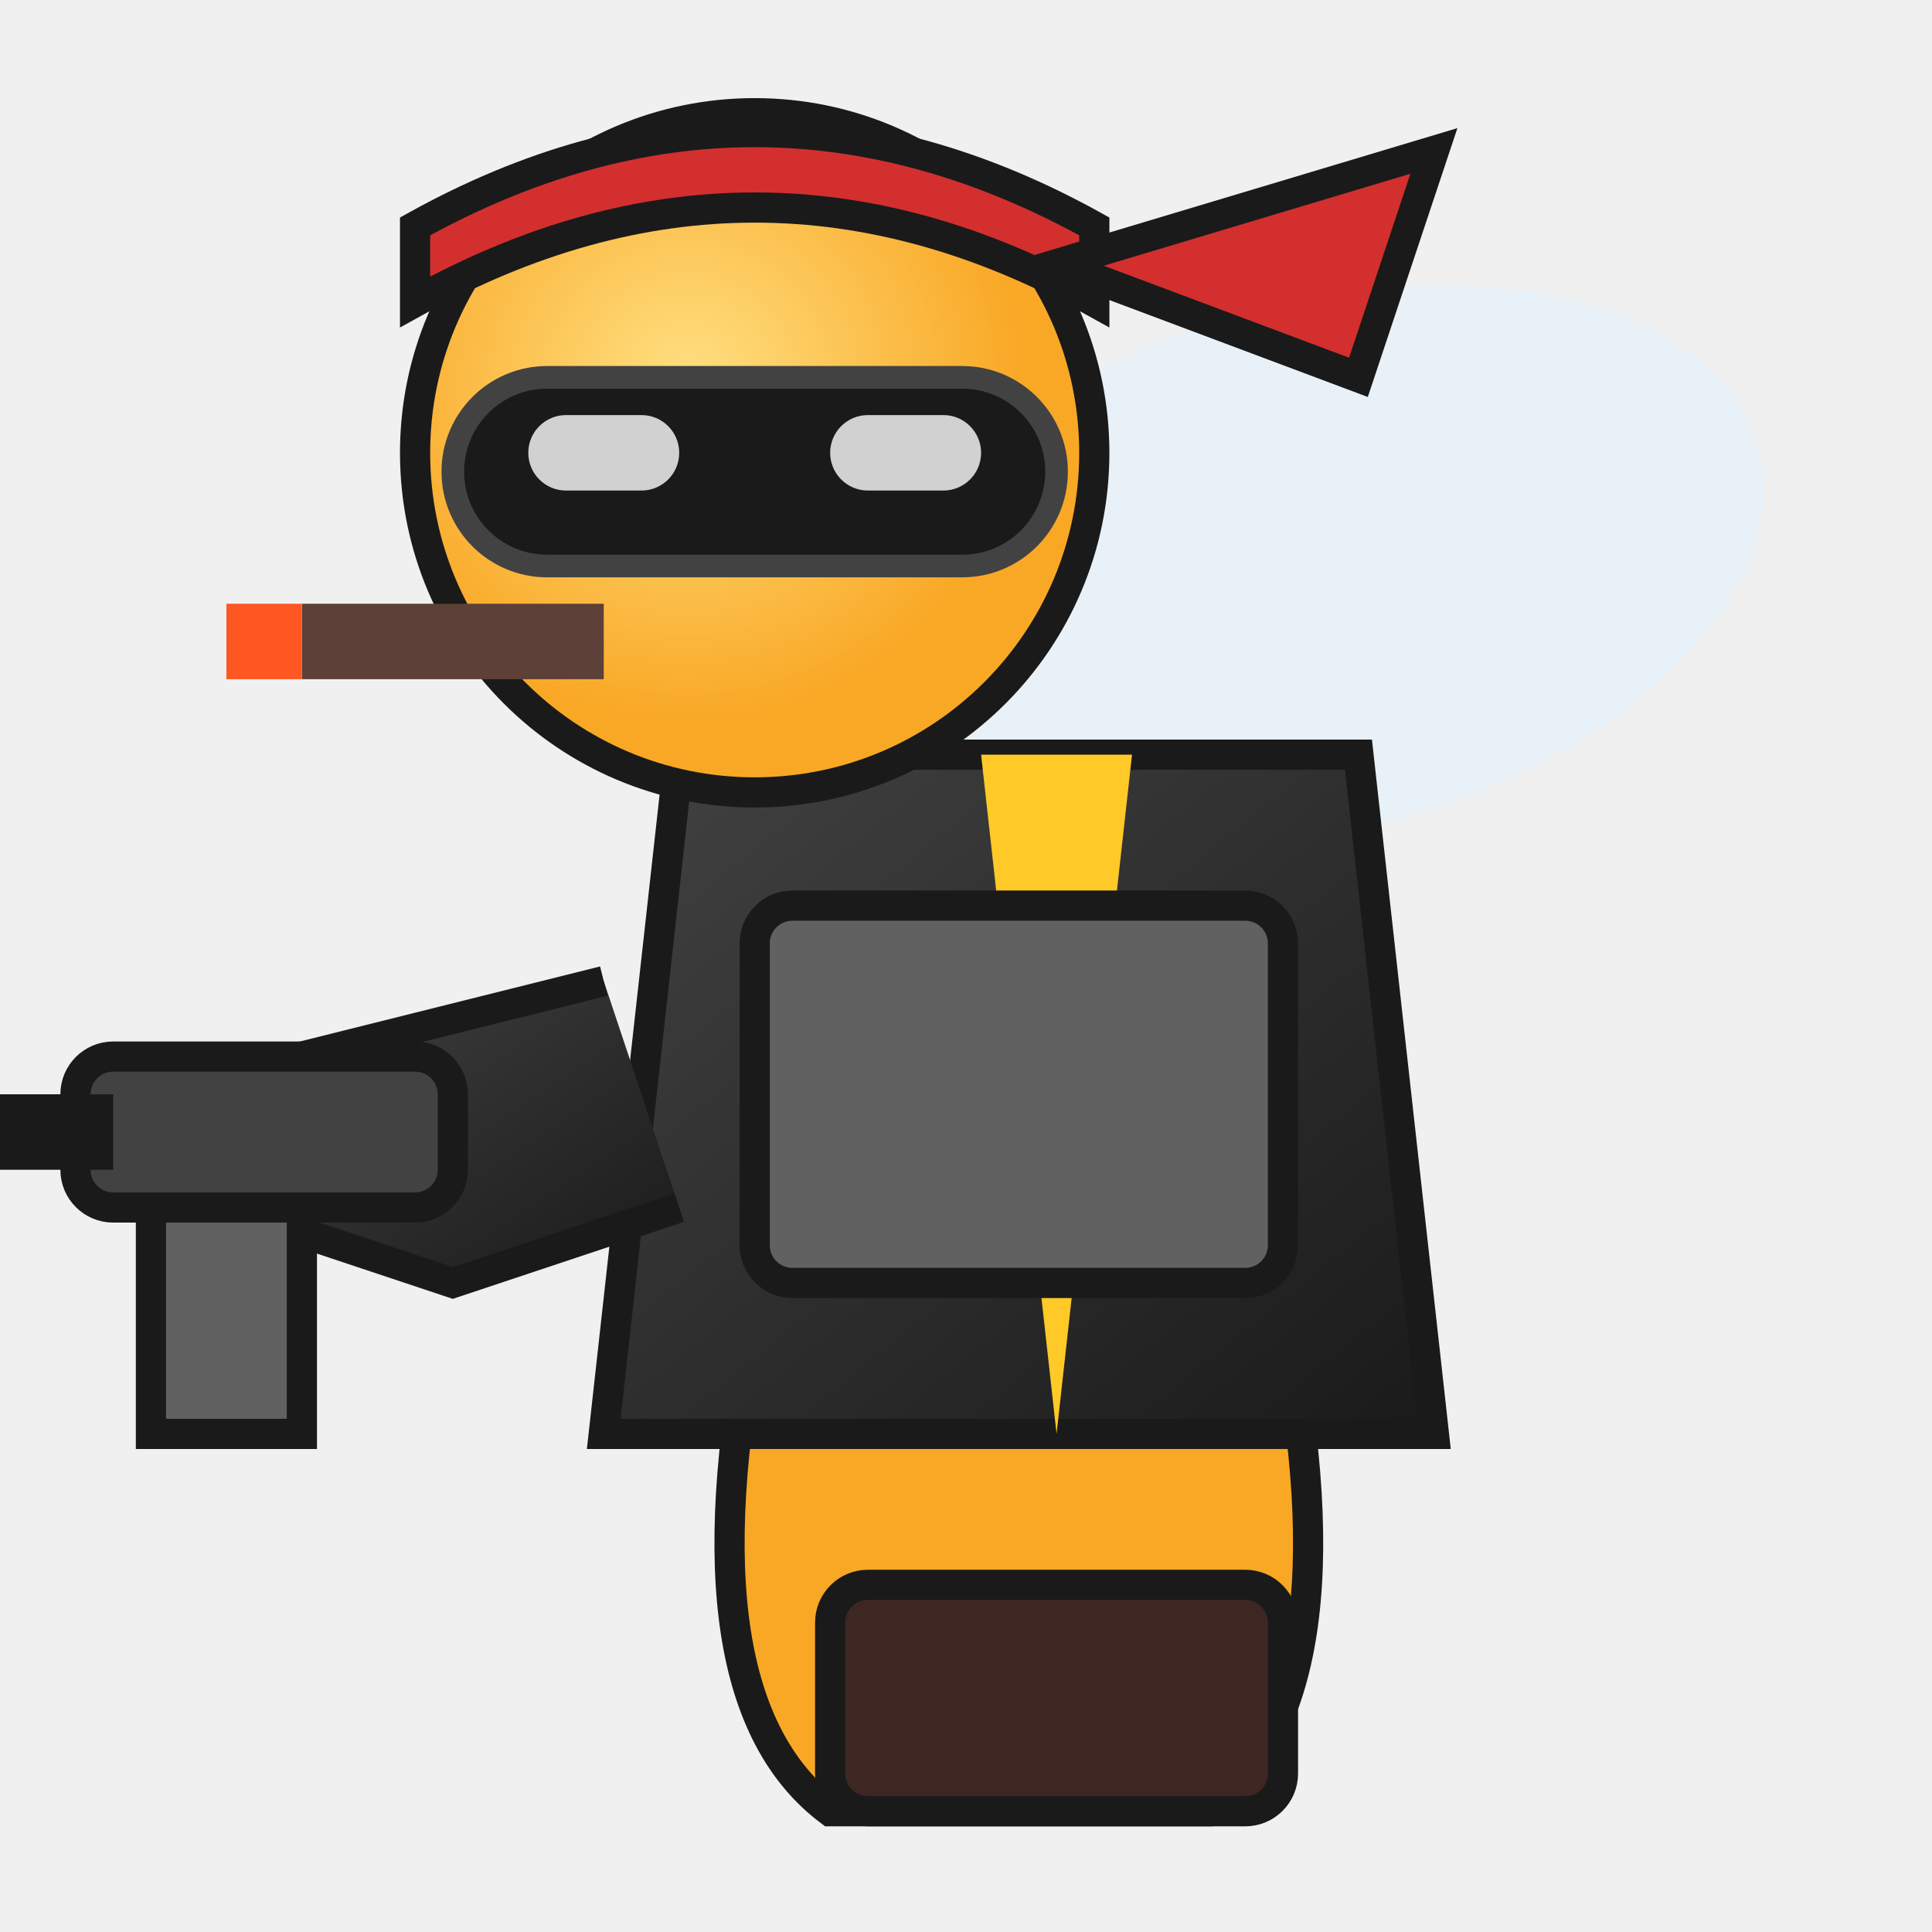
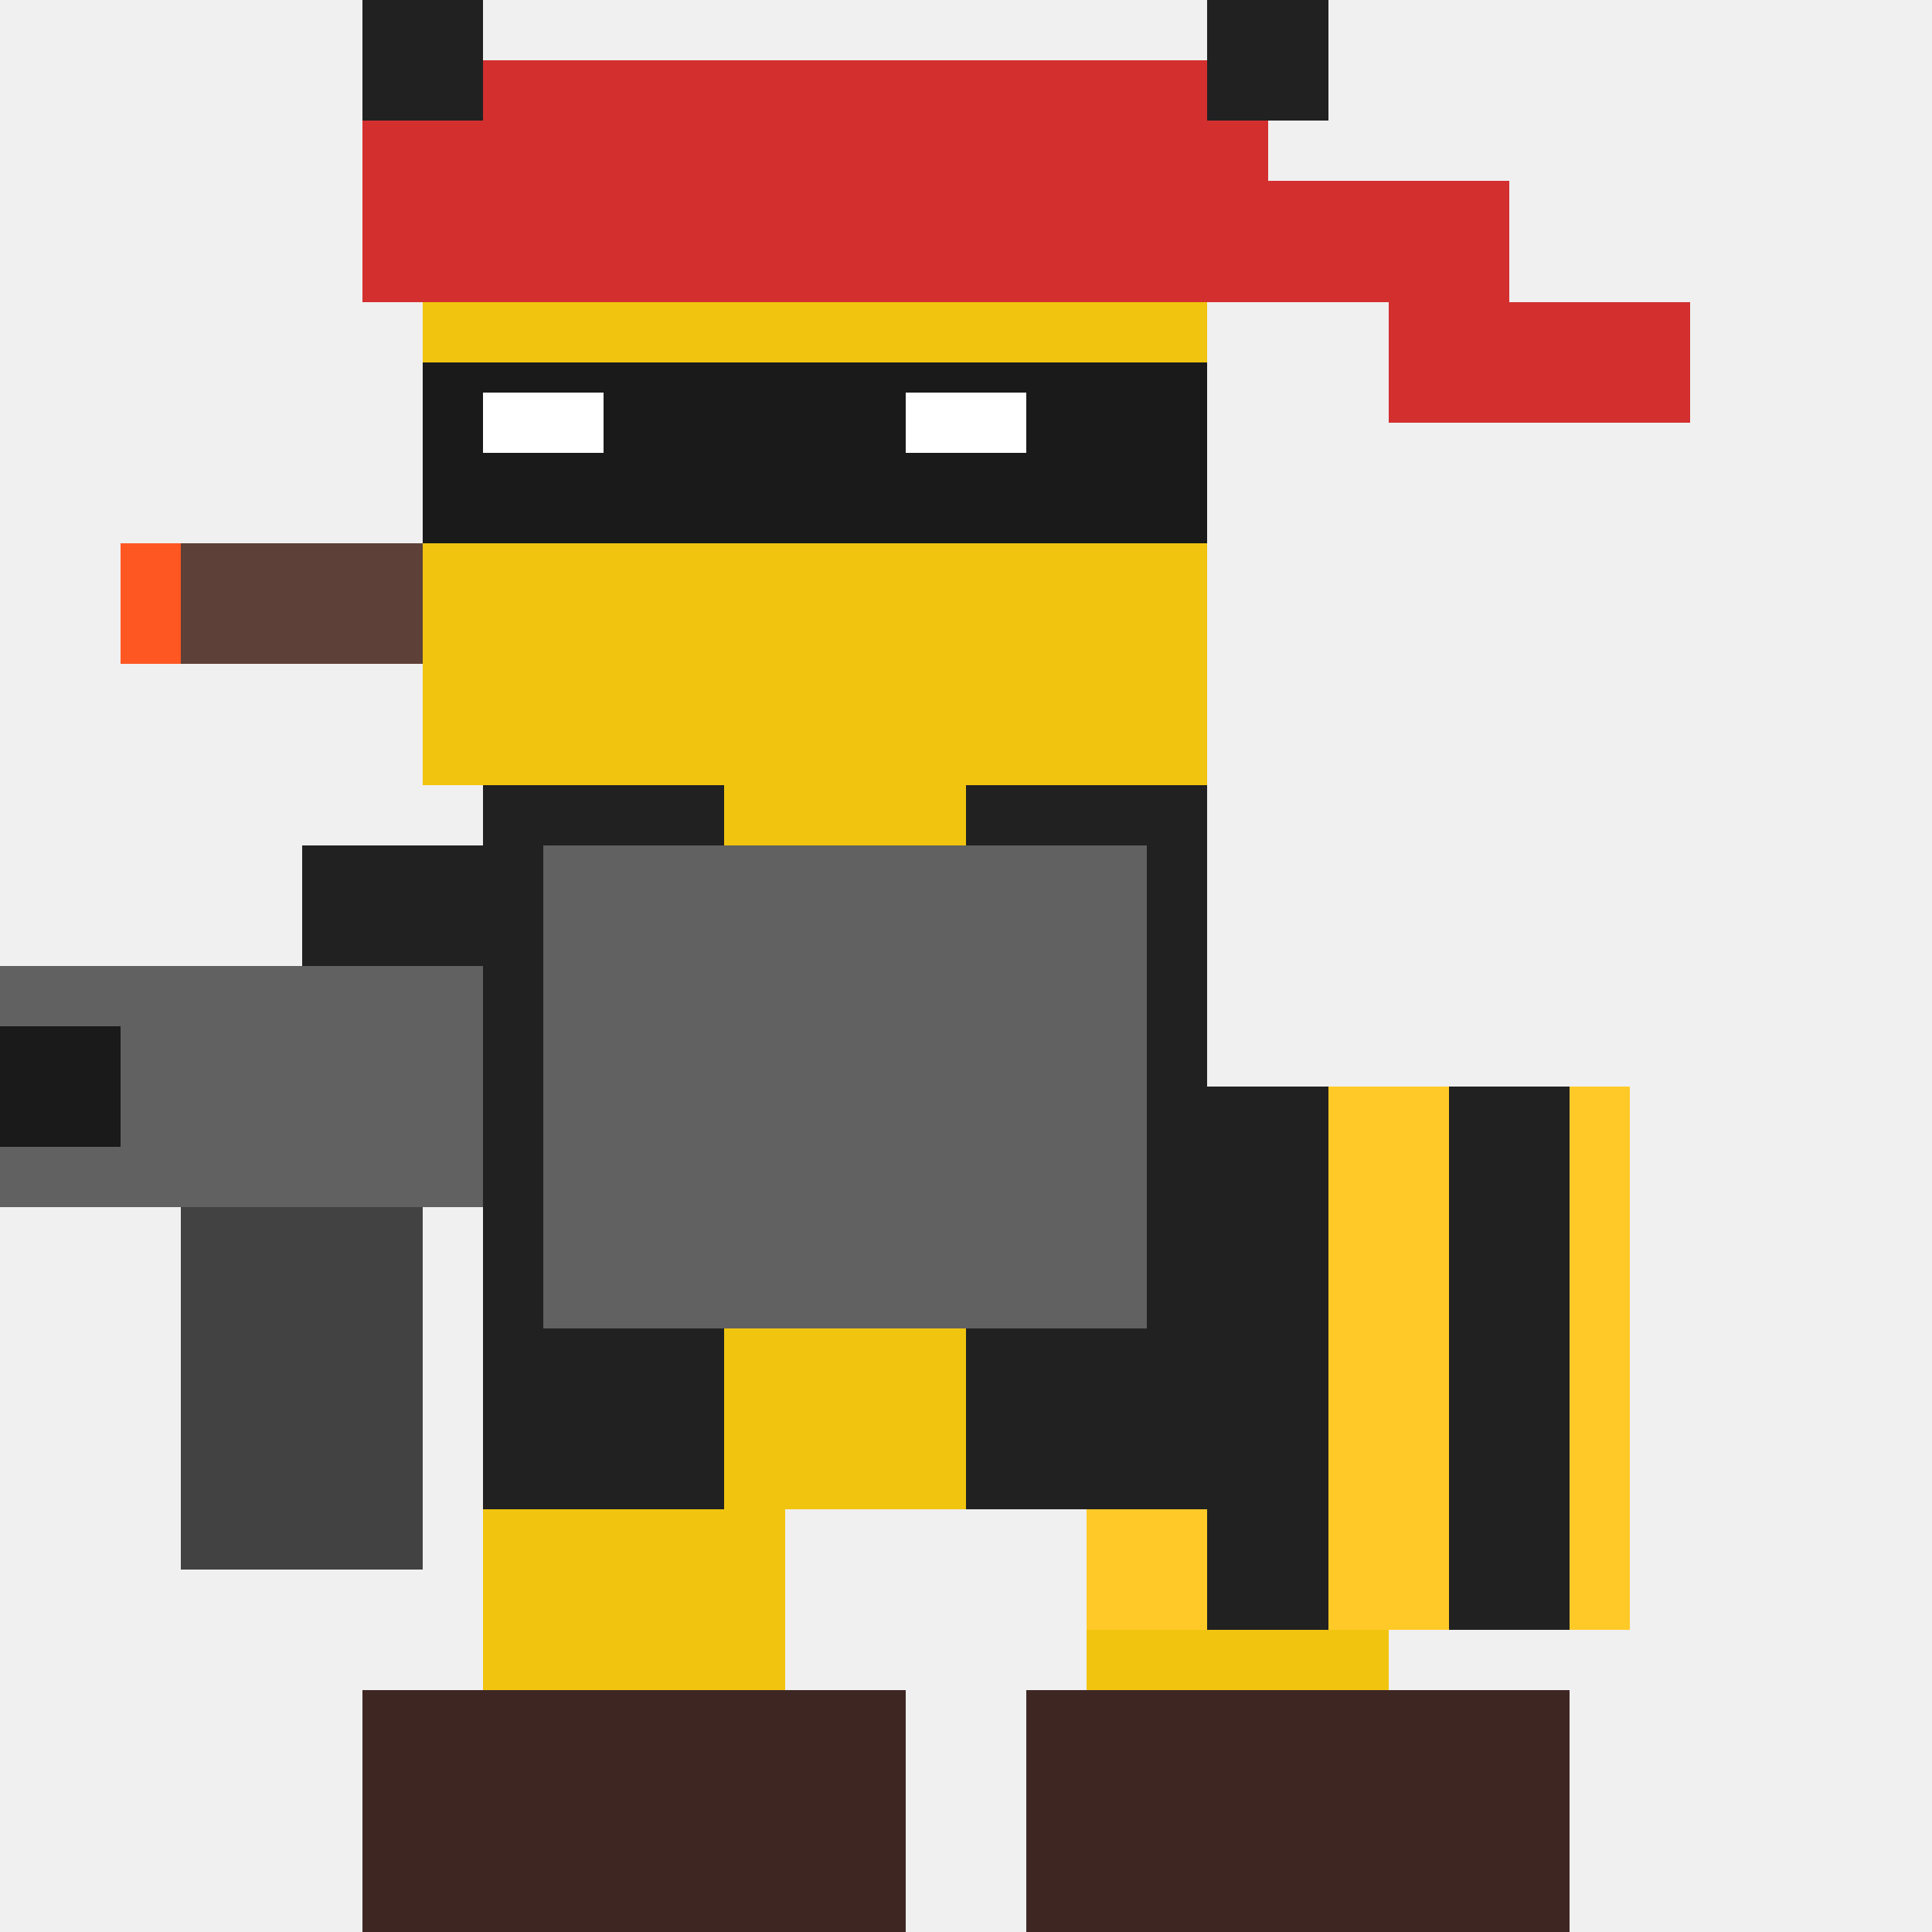
- <svg xmlns="http://www.w3.org/2000/svg" width="512" height="512" viewBox="0 0 512 512">
-   <defs>
-     <radialGradient id="bodyGrad" cx="40%" cy="40%">
-       <stop offset="0%" stop-color="#FFE082" />
-       <stop offset="100%" stop-color="#F9A825" />
-     </radialGradient>
-     <linearGradient id="jacketGrad" x1="0%" y1="0%" x2="100%" y2="100%">
-       <stop offset="0%" stop-color="#424242" />
-       <stop offset="100%" stop-color="#1A1A1A" />
-     </linearGradient>
-   </defs>
-   <ellipse cx="350" cy="150" rx="120" ry="70" fill="#E3F2FD" opacity="0.6" transform="rotate(-15 350 150)" />
-   <path d="M 200 350 Q 180 450 220 480 L 320 480 Q 360 450 340 350 Z" fill="#F9A825" stroke="#1A1A1A" stroke-width="8" />
-   <rect x="220" y="420" width="120" height="60" rx="10" fill="#3E2723" stroke="#1A1A1A" stroke-width="8" />
-   <path d="M 180 200 L 360 200 L 380 380 L 160 380 Z" fill="url(#jacketGrad)" stroke="#1A1A1A" stroke-width="8" />
-   <path d="M 260 200 L 280 380 L 300 200 Z" fill="#FFCA28" />
-   <rect x="200" y="240" width="140" height="100" rx="10" fill="#616161" stroke="#1A1A1A" stroke-width="8" />
-   <circle cx="200" cy="120" r="90" fill="url(#bodyGrad)" stroke="#1A1A1A" stroke-width="8" />
-   <path d="M 110 60 Q 200 10 290 60 L 290 80 Q 200 30 110 80 Z" fill="#D32F2F" stroke="#1A1A1A" stroke-width="8" />
-   <path d="M 280 70 L 380 40 L 360 100 Z" fill="#D32F2F" stroke="#1A1A1A" stroke-width="8" />
-   <rect x="120" y="100" width="160" height="50" rx="25" fill="#1A1A1A" stroke="#424242" stroke-width="6" />
-   <rect x="140" y="110" width="40" height="20" rx="10" fill="#FFFFFF" opacity="0.8" />
-   <rect x="220" y="110" width="40" height="20" rx="10" fill="#FFFFFF" opacity="0.8" />
-   <rect x="80" y="160" width="80" height="20" fill="#5D4037" />
-   <rect x="60" y="160" width="20" height="20" fill="#FF5722" />
-   <path d="M 160 260 L 80 280 L 60 320 L 120 340 L 180 320" fill="url(#jacketGrad)" stroke="#1A1A1A" stroke-width="8" />
-   <rect x="20" y="280" width="100" height="40" rx="10" fill="#424242" stroke="#1A1A1A" stroke-width="8" />
-   <rect x="0" y="290" width="30" height="20" fill="#1A1A1A" />
-   <rect x="40" y="320" width="40" height="60" fill="#616161" stroke="#1A1A1A" stroke-width="8" />
+ <svg xmlns="http://www.w3.org/2000/svg" width="512" height="512" viewBox="0 0 64 64" shape-rendering="crispEdges">
+   <rect x="16" y="48" width="10" height="10" fill="#F1C40F" />
+   <rect x="12" y="56" width="18" height="8" fill="#3E2723" />
+   <rect x="36" y="48" width="10" height="10" fill="#F1C40F" />
+   <rect x="34" y="56" width="18" height="8" fill="#3E2723" />
+   <rect x="36" y="36" width="18" height="18" fill="#FFCA28" />
+   <rect x="40" y="36" width="4" height="18" fill="#212121" />
+   <rect x="48" y="36" width="4" height="18" fill="#212121" />
+   <rect x="16" y="24" width="24" height="26" fill="#212121" />
+   <rect x="24" y="24" width="8" height="26" fill="#F1C40F" />
+   <rect x="18" y="28" width="20" height="16" fill="#616161" />
+   <rect x="14" y="8" width="26" height="18" fill="#F1C40F" />
+   <rect x="12" y="2" width="30" height="8" fill="#D32F2F" />
+   <rect x="38" y="6" width="12" height="4" fill="#D32F2F" />
+   <rect x="46" y="10" width="10" height="4" fill="#D32F2F" />
+   <rect x="14" y="12" width="26" height="6" fill="#1A1A1A" />
+   <rect x="16" y="13" width="4" height="2" fill="#FFFFFF" />
+   <rect x="30" y="13" width="4" height="2" fill="#FFFFFF" />
+   <rect x="6" y="18" width="8" height="4" fill="#5D4037" />
+   <rect x="4" y="18" width="2" height="4" fill="#FF5722" />
+   <rect x="10" y="28" width="8" height="12" fill="#212121" />
+   <rect x="0" y="32" width="16" height="8" fill="#616161" />
+   <rect x="0" y="34" width="4" height="4" fill="#1A1A1A" />
+   <rect x="6" y="40" width="8" height="12" fill="#424242" />
+   <rect x="12" y="0" width="4" height="4" fill="#212121" />
+   <rect x="40" y="0" width="4" height="4" fill="#212121" />
</svg>
